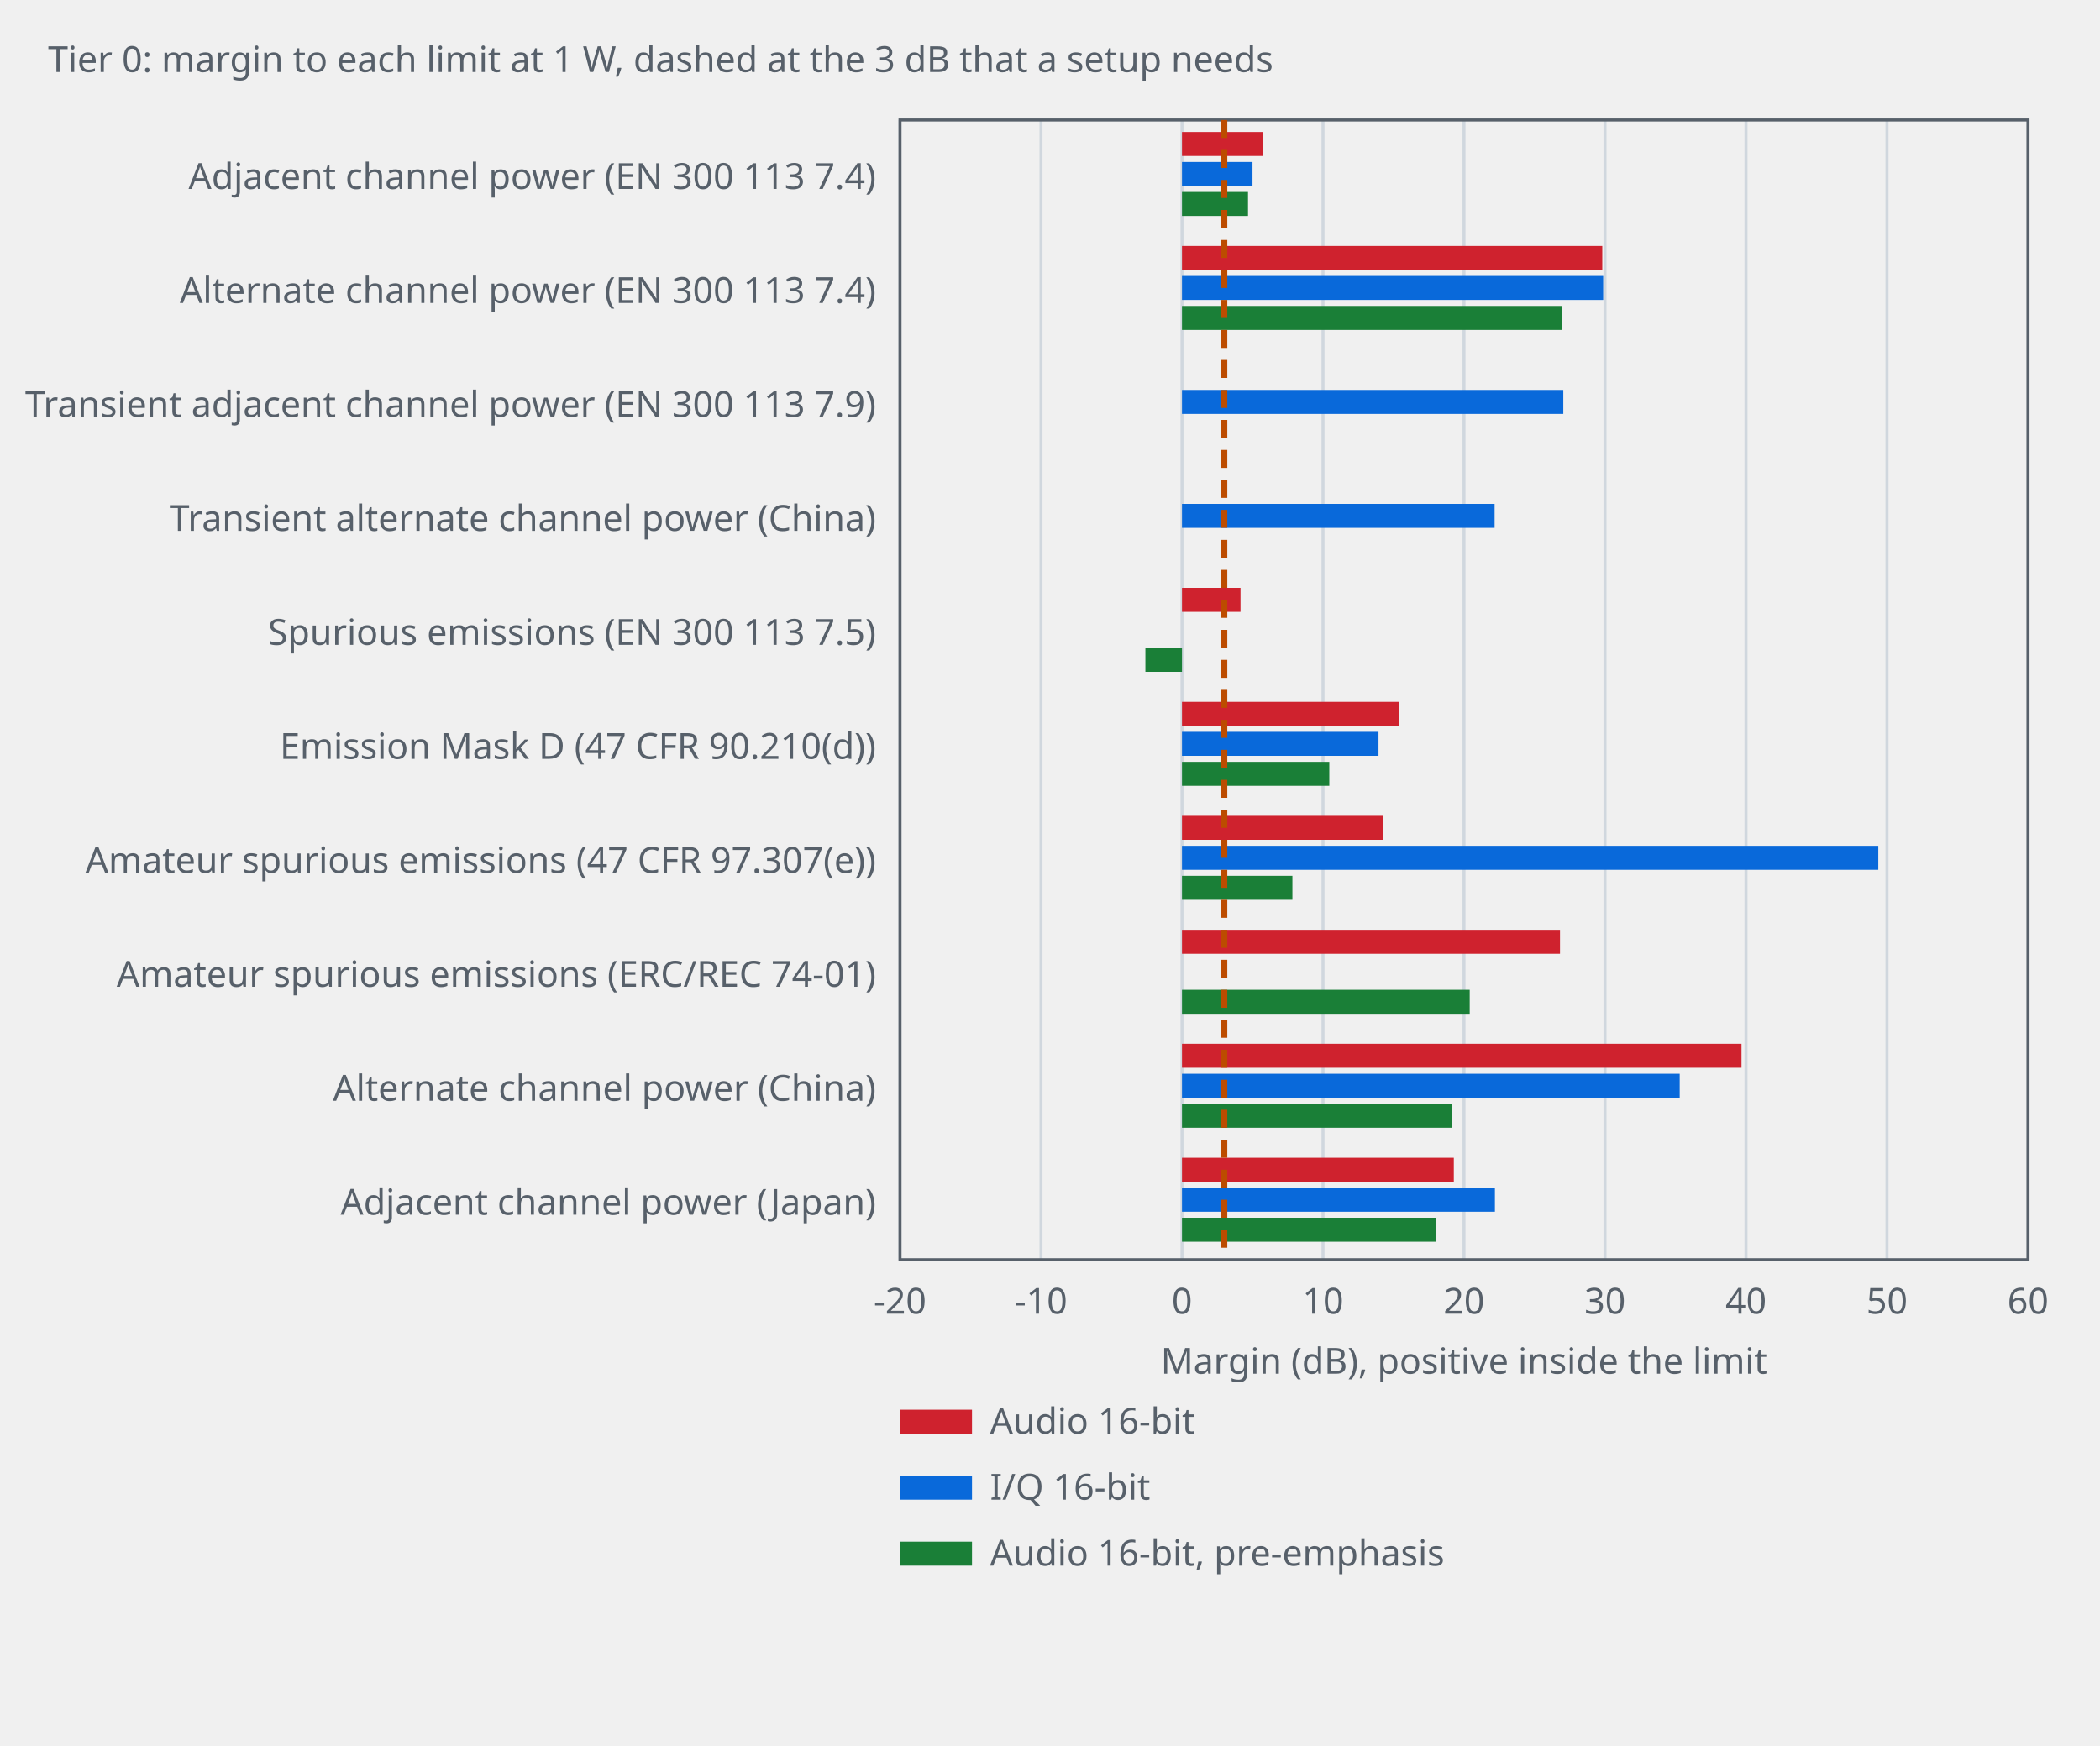
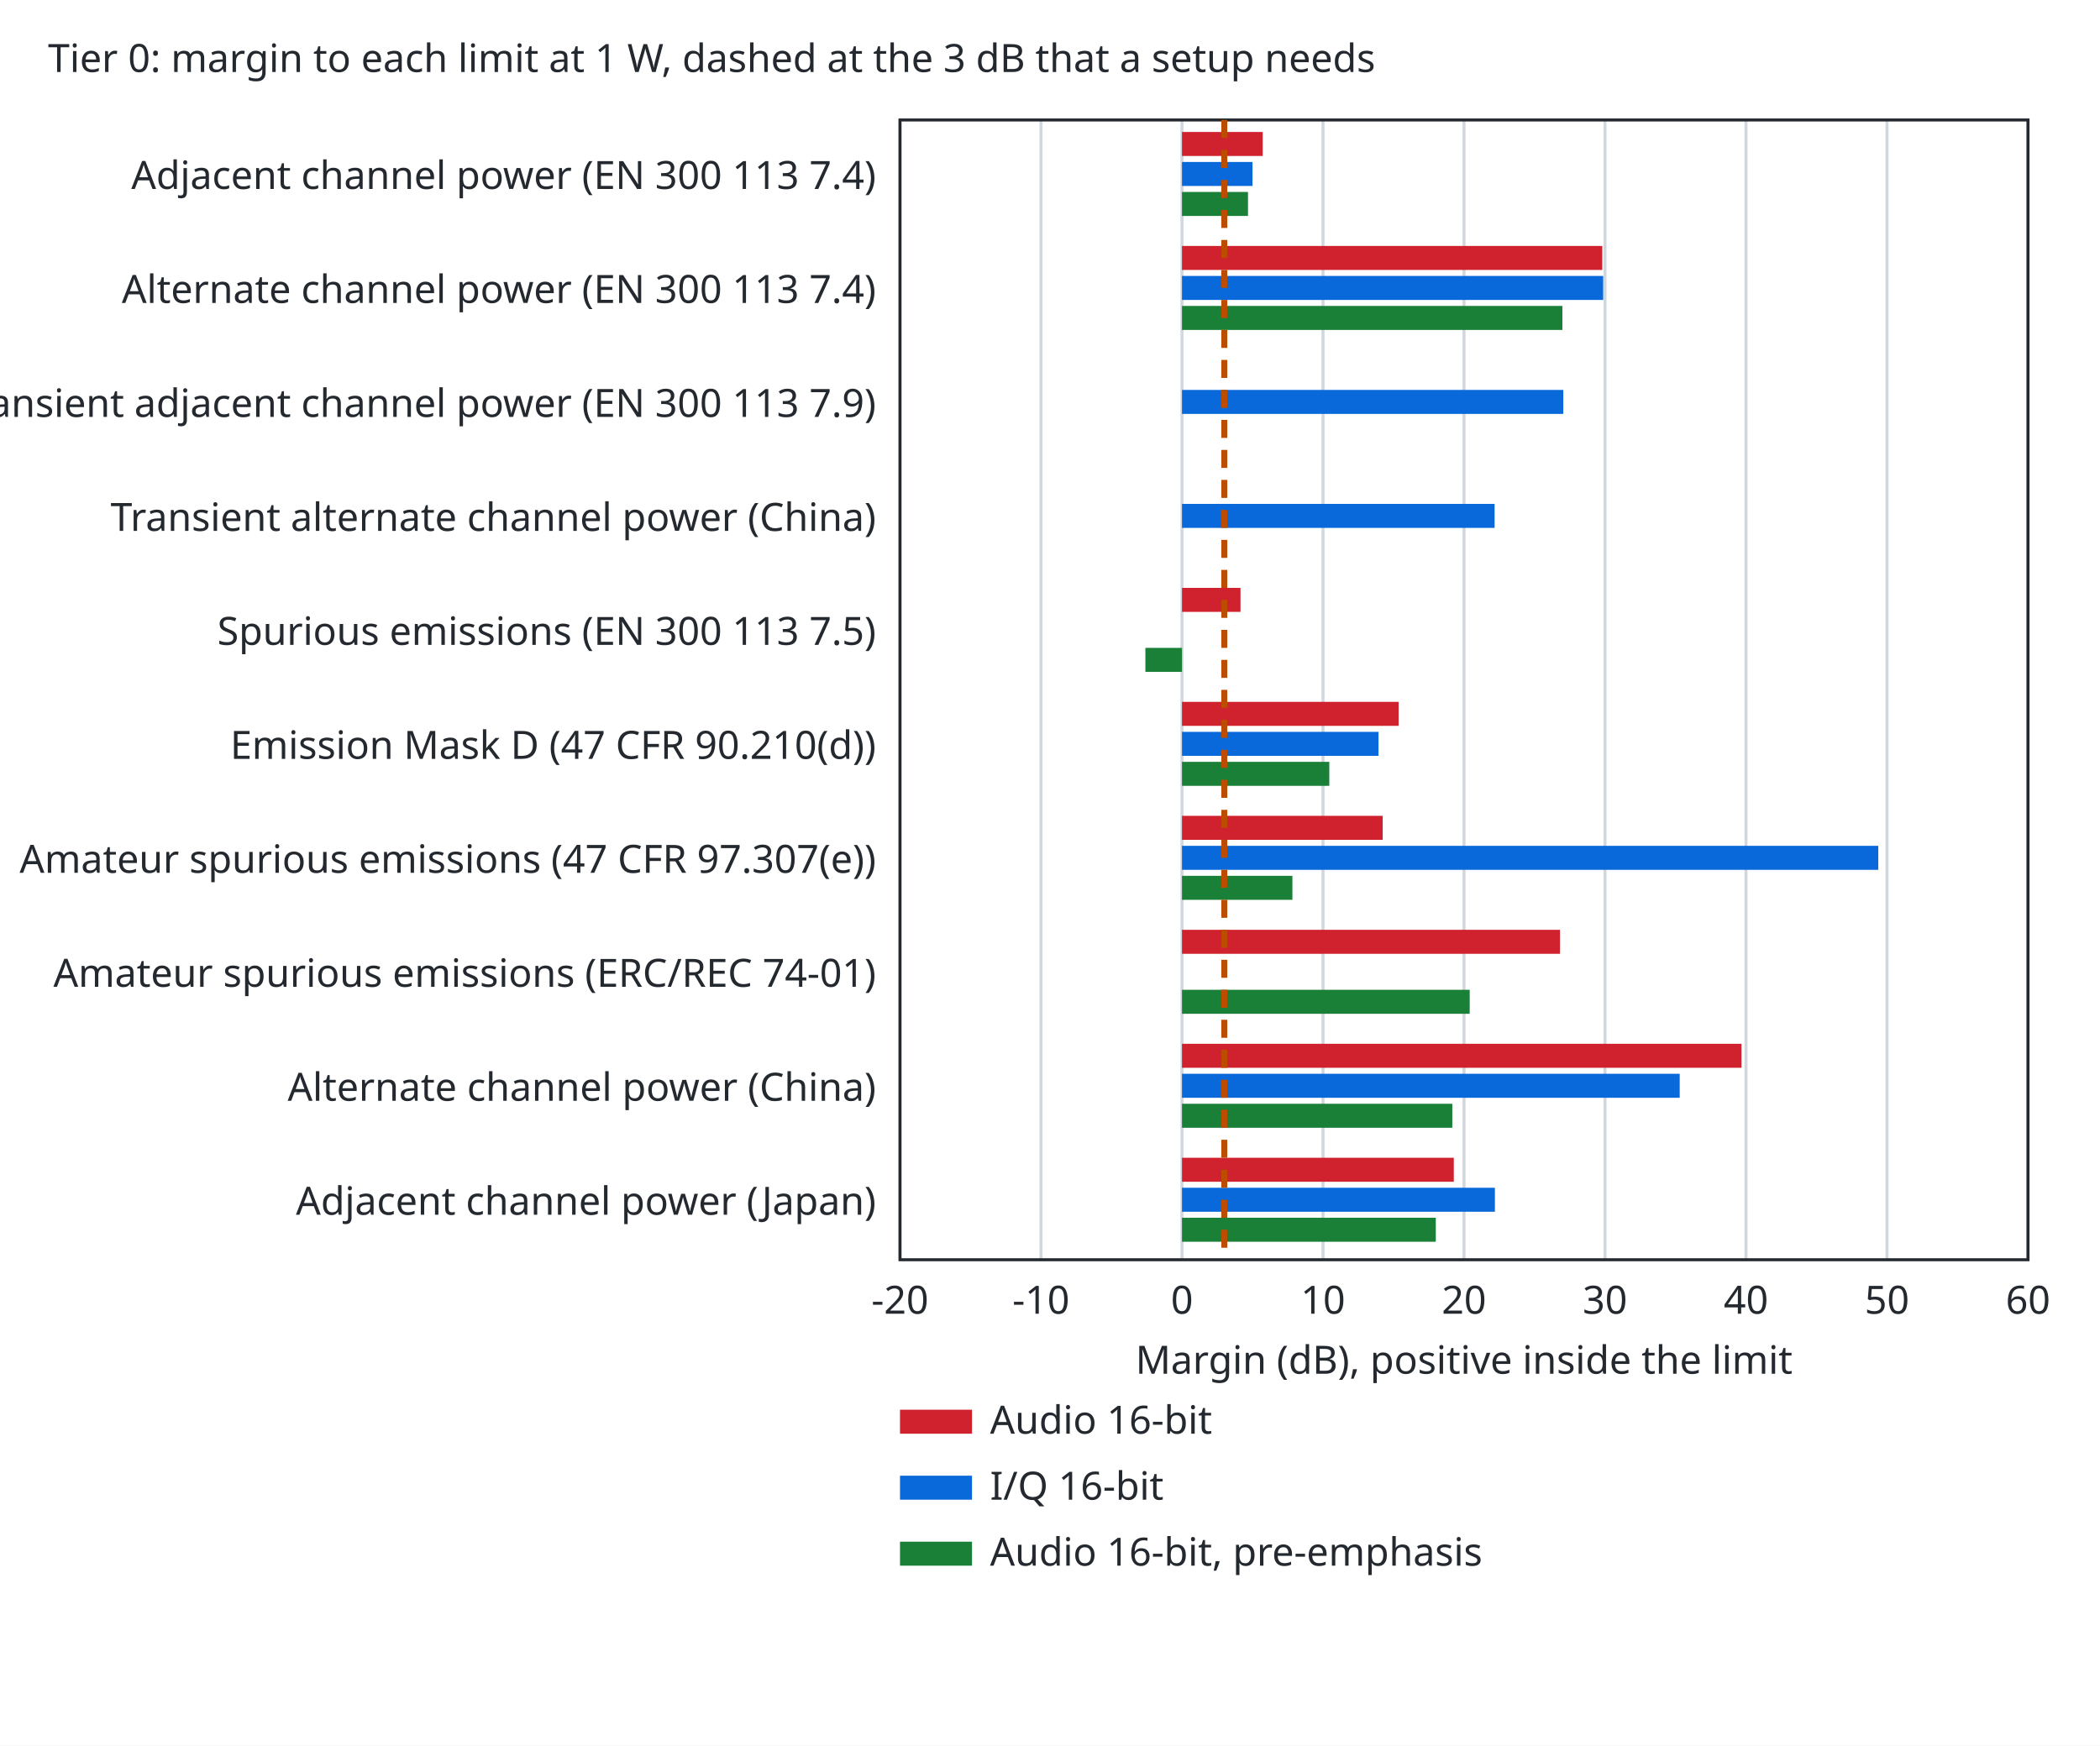
<svg xmlns="http://www.w3.org/2000/svg" width="700" height="582" viewBox="0 0 700 582">
-   <style>text{font-family:sans-serif;font-size:12px;fill:#57606a}.ax{stroke:#57606a;stroke-width:1;fill:none}.gr{stroke:#d0d7de;stroke-width:1}.mi{stroke:#eaeef2;stroke-width:1}.r0{stroke:#6e7781}.r1{stroke:#bc4c00}.r2{stroke:#8250df}.s1{stroke:#cf222e}.s2{stroke:#0969da}.s3{stroke:#1a7f37}.s4{stroke:#9a6700}.f1{fill:#cf222e}.f2{fill:#0969da}.f3{fill:#1a7f37}.f4{fill:#9a6700}.l{fill:none;stroke-width:2}.p{fill:none;stroke-width:1.5}.e{fill:none;stroke-width:1;stroke-opacity:.35}@media (prefers-color-scheme:dark){text{fill:#c9d1d9}.ax{stroke:#8b949e}.gr{stroke:#30363d}.mi{stroke:#21262d}.r0{stroke:#8b949e}.r1{stroke:#f0883e}.r2{stroke:#d2a8ff}.s1{stroke:#ff7b72}.s2{stroke:#58a6ff}.s3{stroke:#3fb950}.s4{stroke:#d29922}.f1{fill:#ff7b72}.f2{fill:#58a6ff}.f3{fill:#3fb950}.f4{fill:#d29922}}</style>
+   <style>text{font-family:sans-serif;font-size:13px;fill:#24292f}.bg{fill:#ffffff}.ax{stroke:#24292f;stroke-width:1;fill:none}.gr{stroke:#d0d7de;stroke-width:1}.mi{stroke:#eaeef2;stroke-width:1}.r0{stroke:#6e7781}.r1{stroke:#bc4c00}.r2{stroke:#8250df}.s1{stroke:#cf222e}.s2{stroke:#0969da}.s3{stroke:#1a7f37}.s4{stroke:#9a6700}.f1{fill:#cf222e}.f2{fill:#0969da}.f3{fill:#1a7f37}.f4{fill:#9a6700}.l{fill:none;stroke-width:2}.p{fill:none;stroke-width:1.5}.e{fill:none;stroke-width:1;stroke-opacity:.35}@media (prefers-color-scheme:dark){text{fill:#e6edf3}.bg{fill:#0d1117}.ax{stroke:#8b949e}.gr{stroke:#30363d}.mi{stroke:#21262d}.r0{stroke:#8b949e}.r1{stroke:#f0883e}.r2{stroke:#d2a8ff}.s1{stroke:#ff7b72}.s2{stroke:#58a6ff}.s3{stroke:#3fb950}.s4{stroke:#d29922}.f1{fill:#ff7b72}.f2{fill:#58a6ff}.f3{fill:#3fb950}.f4{fill:#d29922}}</style>
+   <rect class="bg" width="100%" height="100%" />
  <text x="16" y="24">Tier 0: margin to each limit at 1 W, dashed at the 3 dB that a setup needs</text>
  <line class="gr" x1="300.0" y1="420.0" x2="300.0" y2="40.0" />
  <text x="300.0" y="438.0" text-anchor="middle">-20</text>
  <line class="gr" x1="347.0" y1="420.0" x2="347.0" y2="40.0" />
  <text x="347.0" y="438.0" text-anchor="middle">-10</text>
  <line class="gr" x1="394.0" y1="420.0" x2="394.0" y2="40.0" />
  <text x="394.0" y="438.0" text-anchor="middle">0</text>
  <line class="gr" x1="441.0" y1="420.0" x2="441.0" y2="40.0" />
  <text x="441.0" y="438.0" text-anchor="middle">10</text>
  <line class="gr" x1="488.0" y1="420.0" x2="488.0" y2="40.0" />
  <text x="488.0" y="438.0" text-anchor="middle">20</text>
  <line class="gr" x1="535.0" y1="420.0" x2="535.0" y2="40.0" />
  <text x="535.0" y="438.0" text-anchor="middle">30</text>
  <line class="gr" x1="582.0" y1="420.0" x2="582.0" y2="40.0" />
  <text x="582.0" y="438.0" text-anchor="middle">40</text>
  <line class="gr" x1="629.0" y1="420.0" x2="629.0" y2="40.0" />
  <text x="629.0" y="438.0" text-anchor="middle">50</text>
  <line class="gr" x1="676.0" y1="420.0" x2="676.0" y2="40.0" />
  <text x="676.0" y="438.0" text-anchor="middle">60</text>
  <rect class="ax" x="300.0" y="40.0" width="376.0" height="380.0" />
  <text x="488.0" y="458.0" text-anchor="middle">Margin (dB), positive inside the limit</text>
  <text x="292.0" y="63.0" text-anchor="end">Adjacent channel power (EN 300 113 7.4)</text>
  <rect class="f1" x="394.0" y="44.0" width="26.9" height="8" />
  <rect class="f2" x="394.0" y="54.0" width="23.5" height="8" />
  <rect class="f3" x="394.0" y="64.0" width="22.0" height="8" />
  <text x="292.0" y="101.0" text-anchor="end">Alternate channel power (EN 300 113 7.4)</text>
  <rect class="f1" x="394.0" y="82.0" width="140.1" height="8" />
  <rect class="f2" x="394.0" y="92.0" width="140.4" height="8" />
  <rect class="f3" x="394.0" y="102.0" width="126.8" height="8" />
  <text x="292.0" y="139.0" text-anchor="end">Transient adjacent channel power (EN 300 113 7.9)</text>
  <rect class="f2" x="394.0" y="130.0" width="127.1" height="8" />
  <text x="292.0" y="177.0" text-anchor="end">Transient alternate channel power (China)</text>
  <rect class="f2" x="394.0" y="168.0" width="104.2" height="8" />
  <text x="292.0" y="215.0" text-anchor="end">Spurious emissions (EN 300 113 7.5)</text>
  <rect class="f1" x="394.0" y="196.0" width="19.5" height="8" />
  <rect class="f3" x="381.8" y="216.0" width="12.2" height="8" />
  <text x="292.0" y="253.0" text-anchor="end">Emission Mask D (47 CFR 90.210(d))</text>
  <rect class="f1" x="394.0" y="234.0" width="72.2" height="8" />
  <rect class="f2" x="394.0" y="244.0" width="65.5" height="8" />
  <rect class="f3" x="394.0" y="254.0" width="49.1" height="8" />
  <text x="292.0" y="291.0" text-anchor="end">Amateur spurious emissions (47 CFR 97.307(e))</text>
  <rect class="f1" x="394.0" y="272.0" width="66.9" height="8" />
  <rect class="f2" x="394.0" y="282.0" width="232.1" height="8" />
  <rect class="f3" x="394.0" y="292.0" width="36.8" height="8" />
  <text x="292.0" y="329.0" text-anchor="end">Amateur spurious emissions (ERC/REC 74-01)</text>
  <rect class="f1" x="394.0" y="310.0" width="126.0" height="8" />
  <rect class="f3" x="394.0" y="330.0" width="95.9" height="8" />
  <text x="292.0" y="367.0" text-anchor="end">Alternate channel power (China)</text>
  <rect class="f1" x="394.0" y="348.0" width="186.5" height="8" />
  <rect class="f2" x="394.0" y="358.0" width="165.9" height="8" />
  <rect class="f3" x="394.0" y="368.0" width="90.1" height="8" />
  <text x="292.0" y="405.0" text-anchor="end">Adjacent channel power (Japan)</text>
  <rect class="f1" x="394.0" y="386.0" width="90.6" height="8" />
  <rect class="f2" x="394.0" y="396.0" width="104.3" height="8" />
  <rect class="f3" x="394.0" y="406.0" width="84.6" height="8" />
  <line class="l r1" stroke-dasharray="6 4" x1="408.1" y1="40.0" x2="408.1" y2="420.0" />
  <rect class="f1" x="300.0" y="470.0" width="24" height="8" />
  <text x="330.0" y="478.0">Audio 16-bit</text>
  <rect class="f2" x="300.0" y="492.0" width="24" height="8" />
  <text x="330.0" y="500.0">I/Q 16-bit</text>
  <rect class="f3" x="300.0" y="514.0" width="24" height="8" />
  <text x="330.0" y="522.0">Audio 16-bit, pre-emphasis</text>
</svg>
